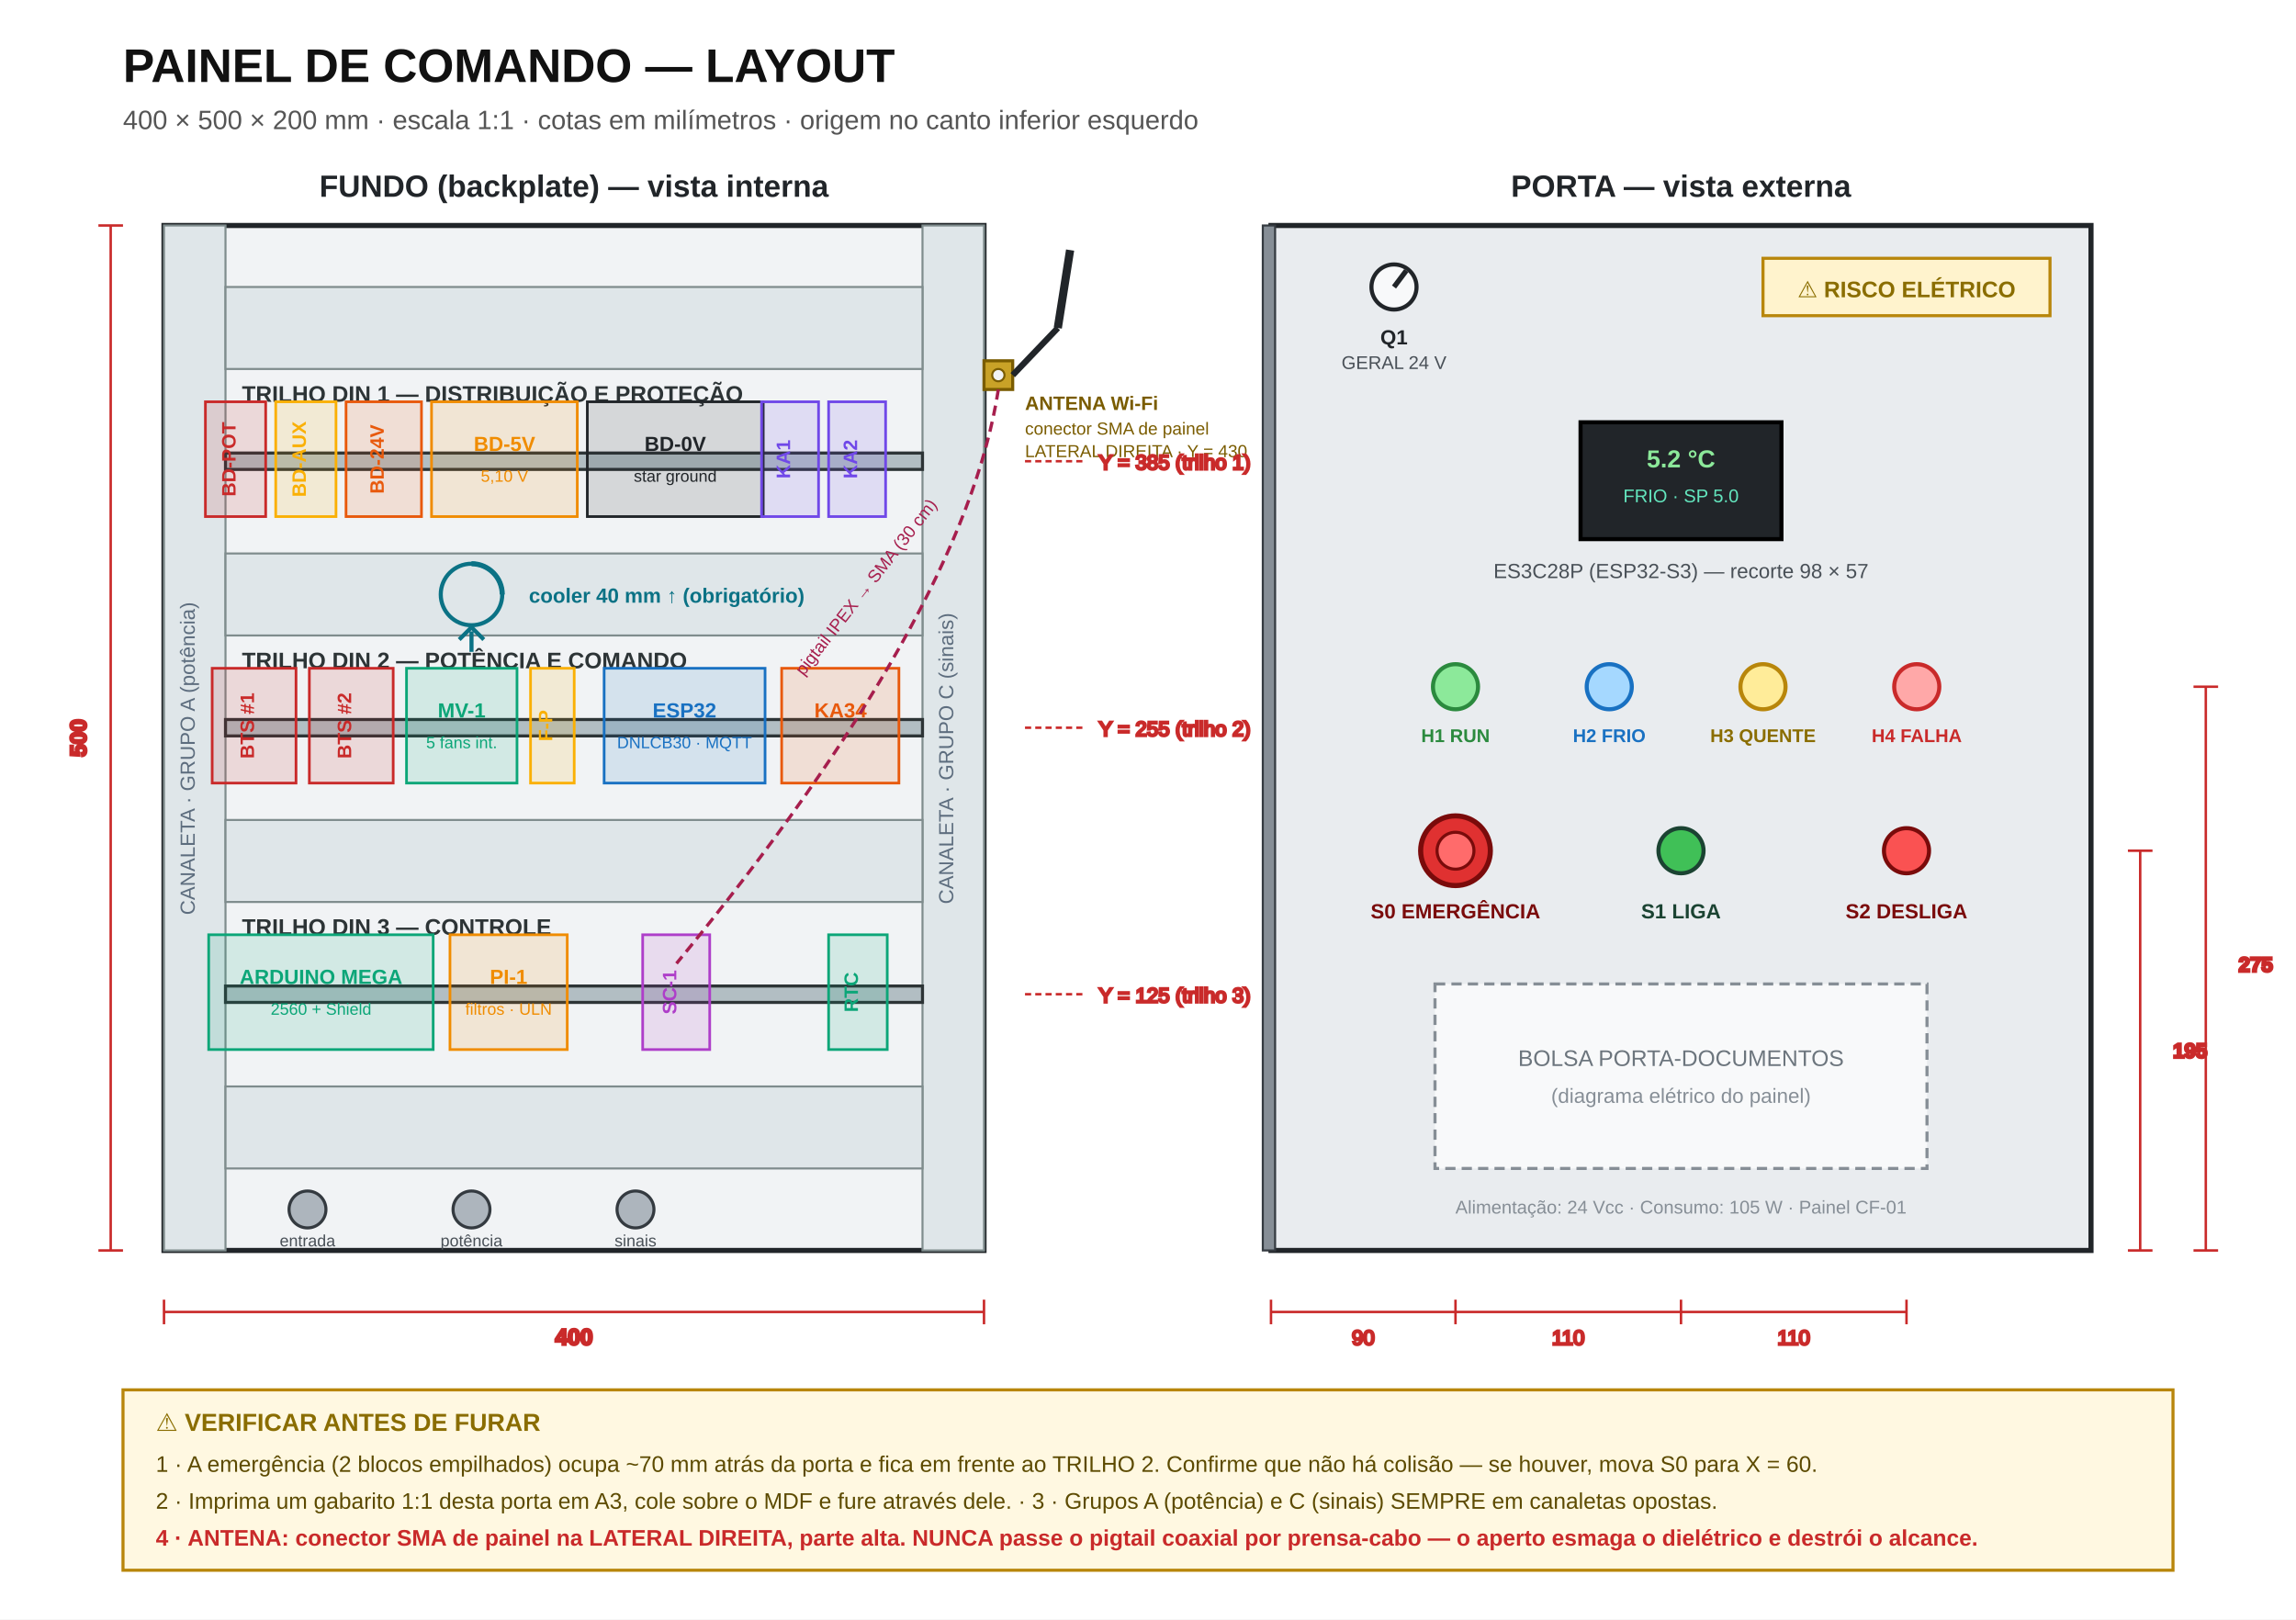
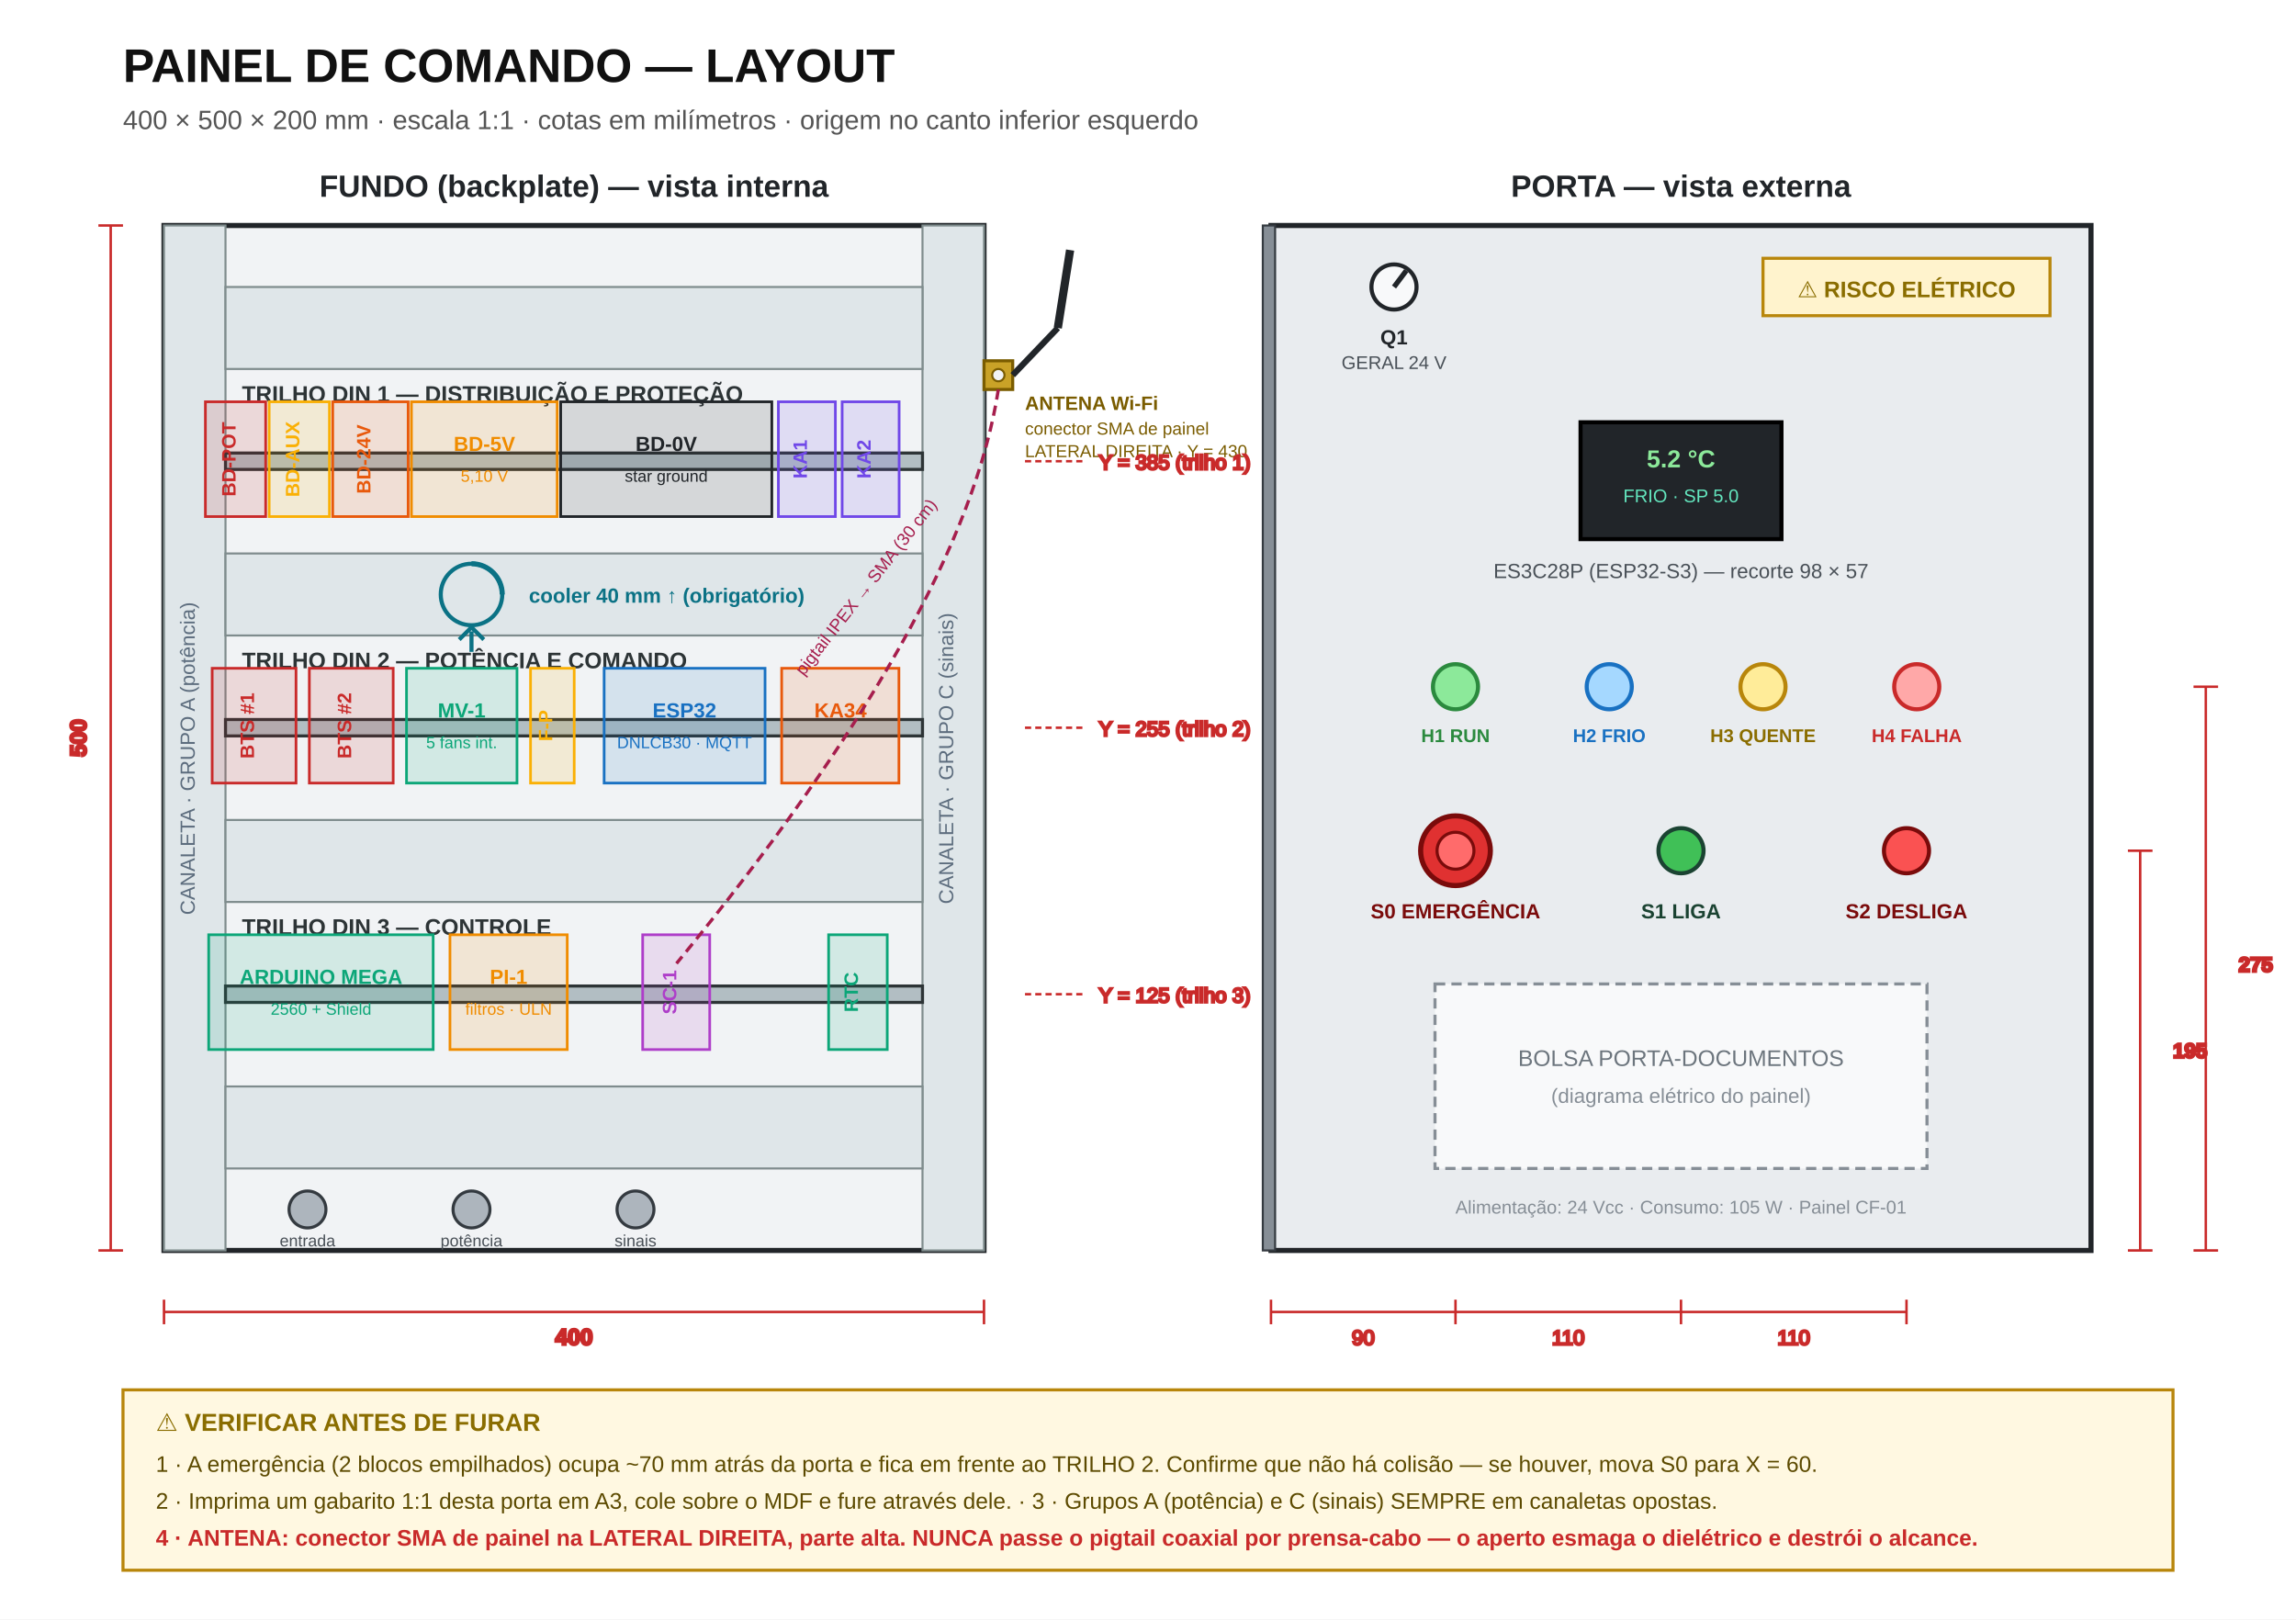
<svg xmlns="http://www.w3.org/2000/svg" viewBox="0 0 1120 790" width="1120" height="790" font-family="Segoe UI, Arial, sans-serif">
  <rect width="1120" height="790" fill="#ffffff" />
  <text x="60" y="40" font-size="23" font-weight="700" fill="#111">PAINEL DE COMANDO — LAYOUT</text>
  <text x="60" y="63" font-size="13" fill="#555">400 × 500 × 200 mm · escala 1:1 · cotas em milímetros · origem no canto inferior esquerdo</text>
  <text x="280" y="96" font-size="15" font-weight="700" fill="#212529" text-anchor="middle">FUNDO (backplate) — vista interna</text>
  <text x="820" y="96" font-size="15" font-weight="700" fill="#212529" text-anchor="middle">PORTA — vista externa</text>
  <rect x="80" y="110" width="400" height="500" fill="#f1f3f5" stroke="#212529" stroke-width="2.5" />
  <rect x="80" y="110" width="30" height="500" fill="#dfe6e9" stroke="#7f8c8d" stroke-width="1" />
  <rect x="450" y="110" width="30" height="500" fill="#dfe6e9" stroke="#7f8c8d" stroke-width="1" />
  <text x="95" y="370" font-size="10" fill="#5d6d7e" text-anchor="middle" transform="rotate(-90 95 370)">CANALETA · GRUPO A (potência)</text>
  <text x="465" y="370" font-size="10" fill="#5d6d7e" text-anchor="middle" transform="rotate(-90 465 370)">CANALETA · GRUPO C (sinais)</text>
  <g fill="#dfe6e9" stroke="#7f8c8d" stroke-width="1">
    <rect x="110" y="140" width="340" height="40" />
    <rect x="110" y="270" width="340" height="40" />
    <rect x="110" y="400" width="340" height="40" />
    <rect x="110" y="530" width="340" height="40" />
  </g>
  <rect x="110" y="221" width="340" height="8" fill="#b2bec3" stroke="#2d3436" stroke-width="1.5" />
  <text x="118" y="196" font-size="11" font-weight="700" fill="#2d3436">TRILHO DIN 1 — DISTRIBUIÇÃO E PROTEÇÃO</text>
  <g data-gerado="trilho1">
    <rect x="100.2" y="196" width="29.4" height="56" fill="#c92a2a22" stroke="#c92a2a" stroke-width="1.3" />
    <text x="114.9" y="224" font-size="9.5" font-weight="700" fill="#c92a2a" text-anchor="middle" transform="rotate(-90 114.9 224)">BD-POT</text>
-     <rect x="134.5" y="196" width="29.4" height="56" fill="#fab00522" stroke="#fab005" stroke-width="1.3" />
-     <text x="149.2" y="224" font-size="9.5" font-weight="700" fill="#fab005" text-anchor="middle" transform="rotate(-90 149.2 224)">BD-AUX</text>
-     <rect x="168.8" y="196" width="36.8" height="56" fill="#e8590c22" stroke="#e8590c" stroke-width="1.3" />
-     <text x="187.2" y="224" font-size="9.5" font-weight="700" fill="#e8590c" text-anchor="middle" transform="rotate(-90 187.2 224)">BD-24V</text>
-     <rect x="210.5" y="196" width="71.1" height="56" fill="#f08c0022" stroke="#f08c00" stroke-width="1.3" />
-     <text x="246.1" y="220" font-size="10" font-weight="700" fill="#f08c00" text-anchor="middle">BD-5V</text>
-     <text x="246.1" y="235" font-size="8" fill="#f08c00" text-anchor="middle">5,10 V</text>
-     <rect x="286.5" y="196" width="85.8" height="56" fill="#21252922" stroke="#212529" stroke-width="1.3" />
-     <text x="329.4" y="220" font-size="10" font-weight="700" fill="#212529" text-anchor="middle">BD-0V</text>
-     <text x="329.4" y="235" font-size="8" fill="#212529" text-anchor="middle">star ground</text>
-     <rect x="371.5" y="196" width="27.8" height="56" fill="#7048e822" stroke="#7048e8" stroke-width="1.3" />
-     <text x="385.4" y="224" font-size="9.5" font-weight="700" fill="#7048e8" text-anchor="middle" transform="rotate(-90 385.4 224)">KA1</text>
-     <rect x="404.2" y="196" width="27.8" height="56" fill="#7048e822" stroke="#7048e8" stroke-width="1.3" />
-     <text x="418.1" y="224" font-size="9.5" font-weight="700" fill="#7048e8" text-anchor="middle" transform="rotate(-90 418.1 224)">KA2</text>
+     <rect x="131.3" y="196" width="29.4" height="56" fill="#fab00522" stroke="#fab005" stroke-width="1.3" />
+     <text x="146.0" y="224" font-size="9.5" font-weight="700" fill="#fab005" text-anchor="middle" transform="rotate(-90 146.0 224)">BD-AUX</text>
+     <rect x="162.3" y="196" width="36.8" height="56" fill="#e8590c22" stroke="#e8590c" stroke-width="1.3" />
+     <text x="180.7" y="224" font-size="9.5" font-weight="700" fill="#e8590c" text-anchor="middle" transform="rotate(-90 180.7 224)">BD-24V</text>
+     <rect x="200.7" y="196" width="71.1" height="56" fill="#f08c0022" stroke="#f08c00" stroke-width="1.3" />
+     <text x="236.3" y="220" font-size="10" font-weight="700" fill="#f08c00" text-anchor="middle">BD-5V</text>
+     <text x="236.3" y="235" font-size="8" fill="#f08c00" text-anchor="middle">5,10 V</text>
+     <rect x="273.5" y="196" width="103.0" height="56" fill="#21252922" stroke="#212529" stroke-width="1.3" />
+     <text x="325.0" y="220" font-size="10" font-weight="700" fill="#212529" text-anchor="middle">BD-0V</text>
+     <text x="325.0" y="235" font-size="8" fill="#212529" text-anchor="middle">star ground</text>
+     <rect x="379.7" y="196" width="27.8" height="56" fill="#7048e822" stroke="#7048e8" stroke-width="1.3" />
+     <text x="393.6" y="224" font-size="9.5" font-weight="700" fill="#7048e8" text-anchor="middle" transform="rotate(-90 393.6 224)">KA1</text>
+     <rect x="410.8" y="196" width="27.8" height="56" fill="#7048e822" stroke="#7048e8" stroke-width="1.3" />
+     <text x="424.7" y="224" font-size="9.5" font-weight="700" fill="#7048e8" text-anchor="middle" transform="rotate(-90 424.7 224)">KA2</text>
  </g>
  <rect x="110" y="351" width="340" height="8" fill="#b2bec3" stroke="#2d3436" stroke-width="1.5" />
  <text x="118" y="326" font-size="11" font-weight="700" fill="#2d3436">TRILHO DIN 2 — POTÊNCIA E COMANDO</text>
  <g data-gerado="trilho2">
    <rect x="103.5" y="326" width="40.9" height="56" fill="#c92a2a22" stroke="#c92a2a" stroke-width="1.3" />
    <text x="123.9" y="354" font-size="9.5" font-weight="700" fill="#c92a2a" text-anchor="middle" transform="rotate(-90 123.9 354)">BTS #1</text>
    <rect x="150.9" y="326" width="40.9" height="56" fill="#c92a2a22" stroke="#c92a2a" stroke-width="1.3" />
    <text x="171.3" y="354" font-size="9.5" font-weight="700" fill="#c92a2a" text-anchor="middle" transform="rotate(-90 171.3 354)">BTS #2</text>
    <rect x="198.3" y="326" width="53.9" height="56" fill="#0ca67822" stroke="#0ca678" stroke-width="1.3" />
    <text x="225.2" y="350" font-size="10" font-weight="700" fill="#0ca678" text-anchor="middle">MV-1</text>
    <text x="225.2" y="365" font-size="8" fill="#0ca678" text-anchor="middle">5 fans int.</text>
    <rect x="258.8" y="326" width="21.3" height="56" fill="#fab00522" stroke="#fab005" stroke-width="1.3" />
    <text x="269.4" y="354" font-size="9.5" font-weight="700" fill="#fab005" text-anchor="middle" transform="rotate(-90 269.4 354)">F-P</text>
    <rect x="294.7" y="326" width="78.5" height="56" fill="#1971c222" stroke="#1971c2" stroke-width="1.3" />
    <text x="333.9" y="350" font-size="10" font-weight="700" fill="#1971c2" text-anchor="middle">ESP32</text>
    <text x="333.9" y="365" font-size="8" fill="#1971c2" text-anchor="middle">DNLCB30 · MQTT</text>
    <rect x="381.3" y="326" width="57.2" height="56" fill="#e8590c22" stroke="#e8590c" stroke-width="1.3" />
    <text x="410.0" y="350" font-size="10" font-weight="700" fill="#e8590c" text-anchor="middle">KA34</text>
  </g>
  <circle cx="230" cy="290" r="15" fill="none" stroke="#0b7285" stroke-width="2" />
  <path d="M230 275 A15 15 0 0 1 245 290" fill="none" stroke="#0b7285" stroke-width="2.5" />
  <path d="M230 308 L230 318 M224 312 L230 306 L236 312" stroke="#0b7285" stroke-width="2" fill="none" />
  <text x="258" y="294" font-size="10" font-weight="700" fill="#0b7285">cooler 40 mm ↑ (obrigatório)</text>
  <rect x="110" y="481" width="340" height="8" fill="#b2bec3" stroke="#2d3436" stroke-width="1.5" />
  <text x="118" y="456" font-size="11" font-weight="700" fill="#2d3436">TRILHO DIN 3 — CONTROLE</text>
  <g data-gerado="trilho3">
    <rect x="101.8" y="456" width="109.5" height="56" fill="#0ca67822" stroke="#0ca678" stroke-width="1.3" />
    <text x="156.6" y="480" font-size="10" font-weight="700" fill="#0ca678" text-anchor="middle">ARDUINO MEGA</text>
    <text x="156.6" y="495" font-size="8" fill="#0ca678" text-anchor="middle">2560 + Shield</text>
    <rect x="219.5" y="456" width="57.2" height="56" fill="#f08c0022" stroke="#f08c00" stroke-width="1.3" />
    <text x="248.1" y="480" font-size="10" font-weight="700" fill="#f08c00" text-anchor="middle">PI-1</text>
    <text x="248.1" y="495" font-size="8" fill="#f08c00" text-anchor="middle">filtros · ULN</text>
    <rect x="313.5" y="456" width="32.7" height="56" fill="#ae3ec922" stroke="#ae3ec9" stroke-width="1.3" />
    <text x="329.9" y="484" font-size="9.5" font-weight="700" fill="#ae3ec9" text-anchor="middle" transform="rotate(-90 329.9 484)">SC-1</text>
    <rect x="404.2" y="456" width="28.6" height="56" fill="#0ca67822" stroke="#0ca678" stroke-width="1.3" />
    <text x="418.5" y="484" font-size="9.5" font-weight="700" fill="#0ca678" text-anchor="middle" transform="rotate(-90 418.5 484)">RTC</text>
  </g>
  <g>
    <circle cx="150" cy="590" r="9" fill="#adb5bd" stroke="#343a40" stroke-width="1.5" />
    <circle cx="230" cy="590" r="9" fill="#adb5bd" stroke="#343a40" stroke-width="1.5" />
    <circle cx="310" cy="590" r="9" fill="#adb5bd" stroke="#343a40" stroke-width="1.5" />
    <text x="150" y="608" font-size="8" fill="#495057" text-anchor="middle">entrada</text>
    <text x="230" y="608" font-size="8" fill="#495057" text-anchor="middle">potência</text>
    <text x="310" y="608" font-size="8" fill="#495057" text-anchor="middle">sinais</text>
  </g>
  <g>
    <rect x="480" y="176" width="14" height="14" fill="#c9a227" stroke="#7a5c00" stroke-width="1.5" />
    <circle cx="487" cy="183" r="3" fill="#f1f3f5" stroke="#7a5c00" stroke-width="1" />
    <line x1="494" y1="183" x2="516" y2="160" stroke="#212529" stroke-width="3" />
    <line x1="516" y1="160" x2="522" y2="122" stroke="#212529" stroke-width="4" />
    <text x="500" y="200" font-size="9.5" font-weight="700" fill="#7a5c00">ANTENA Wi-Fi</text>
    <text x="500" y="212" font-size="8.5" fill="#7a5c00">conector SMA de painel</text>
    <text x="500" y="223" font-size="8.5" fill="#7a5c00">LATERAL DIREITA · Y = 430</text>
    <path d="M487 190 Q470 300 330 470" fill="none" stroke="#a61e4d" stroke-width="1.6" stroke-dasharray="5 3" />
    <text x="392" y="330" font-size="8.5" fill="#a61e4d" transform="rotate(-52 392 330)">pigtail IPEX → SMA (30 cm)</text>
  </g>
  <g stroke="#c92a2a" stroke-width="1.2" fill="#c92a2a" font-size="11">
    <line x1="54" y1="110" x2="54" y2="610" />
    <line x1="48" y1="110" x2="60" y2="110" />
    <line x1="48" y1="610" x2="60" y2="610" />
    <text x="42" y="360" text-anchor="middle" font-weight="700" transform="rotate(-90 42 360)">500</text>
    <line x1="80" y1="640" x2="480" y2="640" />
    <line x1="80" y1="634" x2="80" y2="646" />
    <line x1="480" y1="634" x2="480" y2="646" />
    <text x="280" y="656" text-anchor="middle" font-weight="700">400</text>
    <line x1="500" y1="225" x2="530" y2="225" stroke-dasharray="3 2" />
    <text x="536" y="229" font-size="10">Y = 385 (trilho 1)</text>
    <line x1="500" y1="355" x2="530" y2="355" stroke-dasharray="3 2" />
    <text x="536" y="359" font-size="10">Y = 255 (trilho 2)</text>
    <line x1="500" y1="485" x2="530" y2="485" stroke-dasharray="3 2" />
    <text x="536" y="489" font-size="10">Y = 125 (trilho 3)</text>
  </g>
  <rect x="620" y="110" width="400" height="500" fill="#e9ecef" stroke="#212529" stroke-width="2.5" />
  <rect x="616" y="110" width="6" height="500" fill="#868e96" stroke="#343a40" stroke-width="1" />
  <circle cx="680" cy="140" r="11" fill="#f8f9fa" stroke="#212529" stroke-width="2" />
  <line x1="680" y1="140" x2="686" y2="132" stroke="#212529" stroke-width="2.5" />
  <text x="680" y="168" font-size="10" font-weight="700" fill="#212529" text-anchor="middle">Q1</text>
  <text x="680" y="180" font-size="9" fill="#495057" text-anchor="middle">GERAL 24 V</text>
  <rect x="860" y="126" width="140" height="28" fill="#fff3cd" stroke="#b8860b" stroke-width="1.5" />
  <text x="930" y="145" font-size="11" font-weight="700" fill="#8a6d00" text-anchor="middle">⚠ RISCO ELÉTRICO</text>
  <rect x="771" y="206" width="98" height="57" fill="#212529" stroke="#000" stroke-width="2" />
  <text x="820" y="228" font-size="12" font-weight="700" fill="#8ce99a" text-anchor="middle">5.2 °C</text>
  <text x="820" y="245" font-size="9" fill="#63e6be" text-anchor="middle">FRIO · SP 5.0</text>
  <text x="820" y="282" font-size="10" fill="#495057" text-anchor="middle">ES3C28P (ESP32-S3) — recorte 98 × 57</text>
  <g>
    <circle cx="710" cy="335" r="11" fill="#8ce99a" stroke="#2b8a3e" stroke-width="2" />
    <text x="710" y="362" font-size="9" font-weight="700" fill="#2b8a3e" text-anchor="middle">H1 RUN</text>
    <circle cx="785" cy="335" r="11" fill="#a5d8ff" stroke="#1971c2" stroke-width="2" />
    <text x="785" y="362" font-size="9" font-weight="700" fill="#1971c2" text-anchor="middle">H2 FRIO</text>
    <circle cx="860" cy="335" r="11" fill="#ffec99" stroke="#b8860b" stroke-width="2" />
    <text x="860" y="362" font-size="9" font-weight="700" fill="#8a6d00" text-anchor="middle">H3 QUENTE</text>
    <circle cx="935" cy="335" r="11" fill="#ffa8a8" stroke="#c92a2a" stroke-width="2" />
    <text x="935" y="362" font-size="9" font-weight="700" fill="#c92a2a" text-anchor="middle">H4 FALHA</text>
  </g>
  <g>
    <circle cx="710" cy="415" r="17" fill="#e03131" stroke="#7a0b0b" stroke-width="2.5" />
    <circle cx="710" cy="415" r="9" fill="#ff6b6b" stroke="#7a0b0b" stroke-width="1.5" />
    <text x="710" y="448" font-size="10" font-weight="700" fill="#7a0b0b" text-anchor="middle">S0 EMERGÊNCIA</text>
    <circle cx="820" cy="415" r="11" fill="#40c057" stroke="#1b4332" stroke-width="2" />
    <text x="820" y="448" font-size="10" font-weight="700" fill="#1b4332" text-anchor="middle">S1 LIGA</text>
    <circle cx="930" cy="415" r="11" fill="#fa5252" stroke="#7a0b0b" stroke-width="2" />
    <text x="930" y="448" font-size="10" font-weight="700" fill="#7a0b0b" text-anchor="middle">S2 DESLIGA</text>
  </g>
  <rect x="700" y="480" width="240" height="90" fill="#f8f9fa" stroke="#868e96" stroke-width="1.5" stroke-dasharray="5 3" />
  <text x="820" y="520" font-size="11" fill="#6c757d" text-anchor="middle">BOLSA PORTA-DOCUMENTOS</text>
  <text x="820" y="538" font-size="10" fill="#868e96" text-anchor="middle">(diagrama elétrico do painel)</text>
  <text x="820" y="592" font-size="9" fill="#868e96" text-anchor="middle">Alimentação: 24 Vcc · Consumo: 105 W · Painel CF-01</text>
  <g stroke="#c92a2a" stroke-width="1.2" fill="#c92a2a" font-size="10">
    <line x1="620" y1="640" x2="710" y2="640" />
    <line x1="620" y1="634" x2="620" y2="646" />
    <line x1="710" y1="634" x2="710" y2="646" />
    <text x="665" y="656" text-anchor="middle">90</text>
    <line x1="710" y1="640" x2="820" y2="640" />
    <line x1="820" y1="634" x2="820" y2="646" />
    <text x="765" y="656" text-anchor="middle">110</text>
    <line x1="820" y1="640" x2="930" y2="640" />
    <line x1="930" y1="634" x2="930" y2="646" />
    <text x="875" y="656" text-anchor="middle">110</text>
    <line x1="1044" y1="415" x2="1044" y2="610" />
    <line x1="1038" y1="415" x2="1050" y2="415" />
    <line x1="1038" y1="610" x2="1050" y2="610" />
    <text x="1060" y="516" font-weight="700">195</text>
    <line x1="1076" y1="335" x2="1076" y2="610" />
    <line x1="1070" y1="335" x2="1082" y2="335" />
    <line x1="1070" y1="610" x2="1082" y2="610" />
    <text x="1092" y="474" font-weight="700">275</text>
  </g>
  <g font-size="12">
    <rect x="60" y="678" width="1000" height="88" fill="#fff8e1" stroke="#b8860b" stroke-width="1.5" />
    <text x="76" y="698" font-weight="700" fill="#8a6d00">⚠ VERIFICAR ANTES DE FURAR</text>
    <text x="76" y="718" font-size="11" fill="#5c4a00">1 · A emergência (2 blocos empilhados) ocupa ~70 mm atrás da porta e fica em frente ao TRILHO 2. Confirme que não há colisão — se houver, mova S0 para X = 60.</text>
    <text x="76" y="736" font-size="11" fill="#5c4a00">2 · Imprima um gabarito 1:1 desta porta em A3, cole sobre o MDF e fure através dele.  ·  3 · Grupos A (potência) e C (sinais) SEMPRE em canaletas opostas.</text>
    <text x="76" y="754" font-size="11" font-weight="700" fill="#c92a2a">4 · ANTENA: conector SMA de painel na LATERAL DIREITA, parte alta. NUNCA passe o pigtail coaxial por prensa-cabo — o aperto esmaga o dielétrico e destrói o alcance.</text>
  </g>
</svg>
